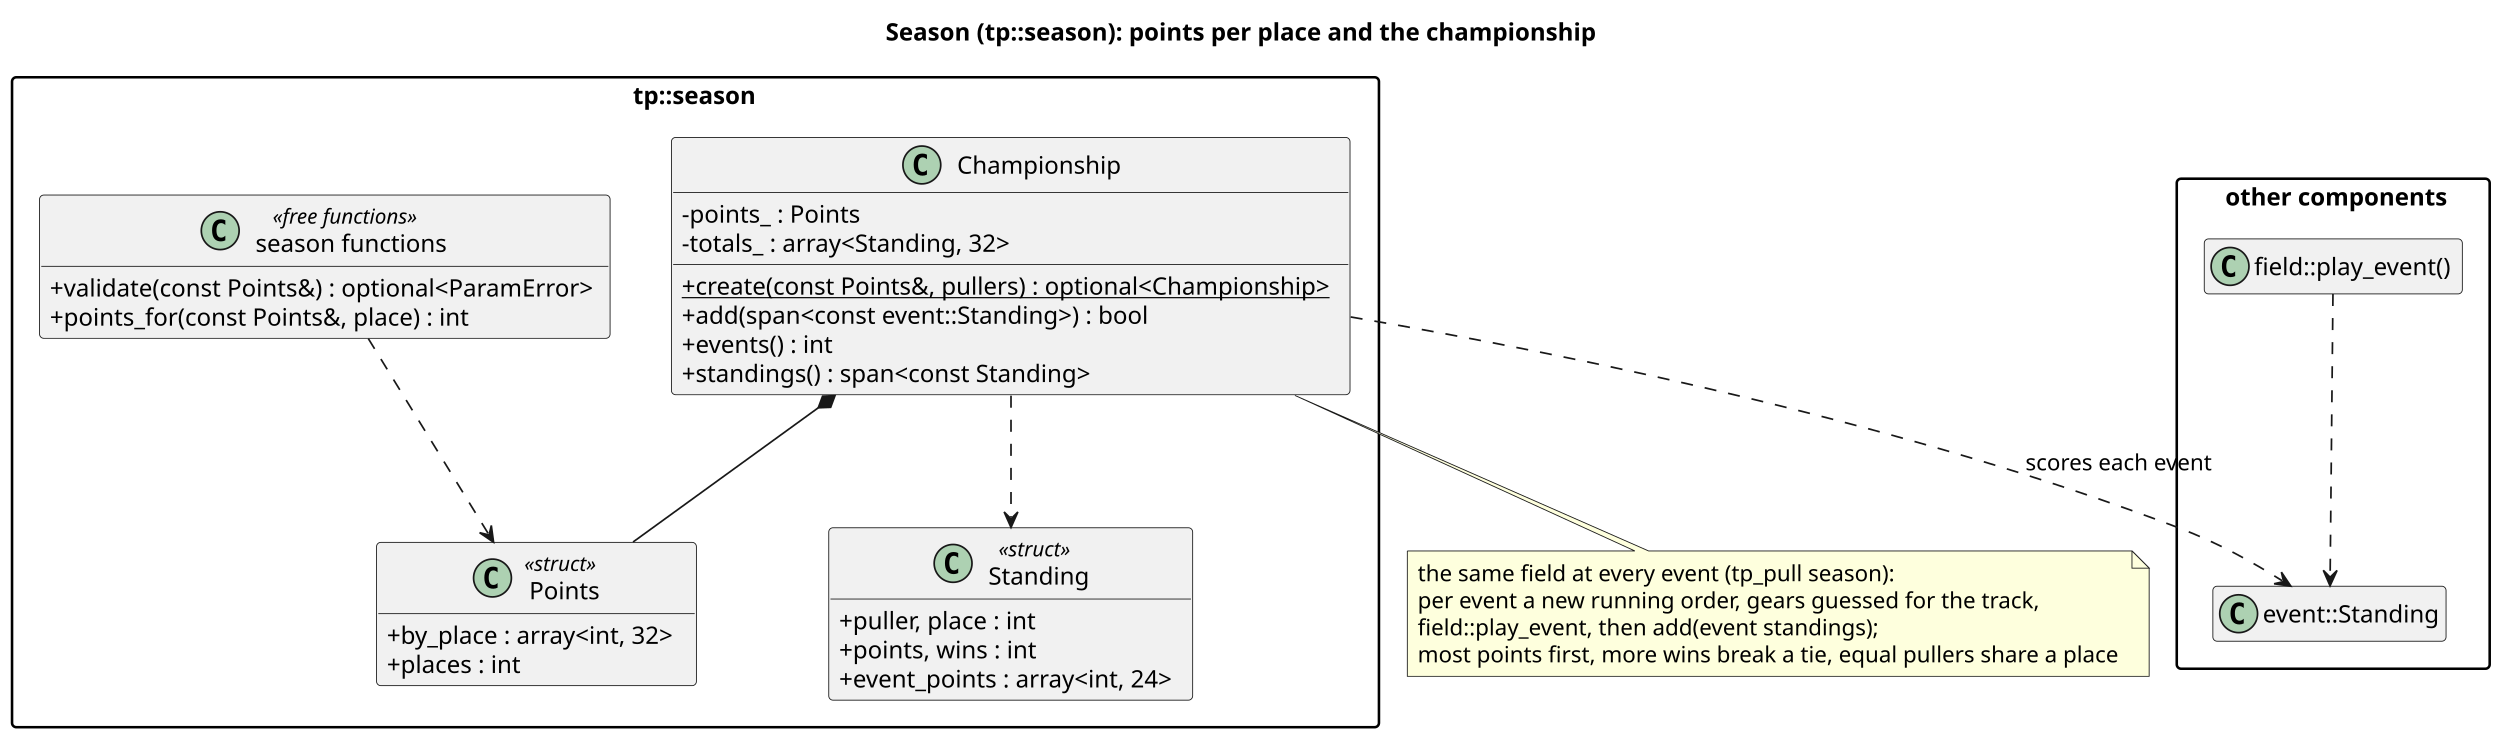
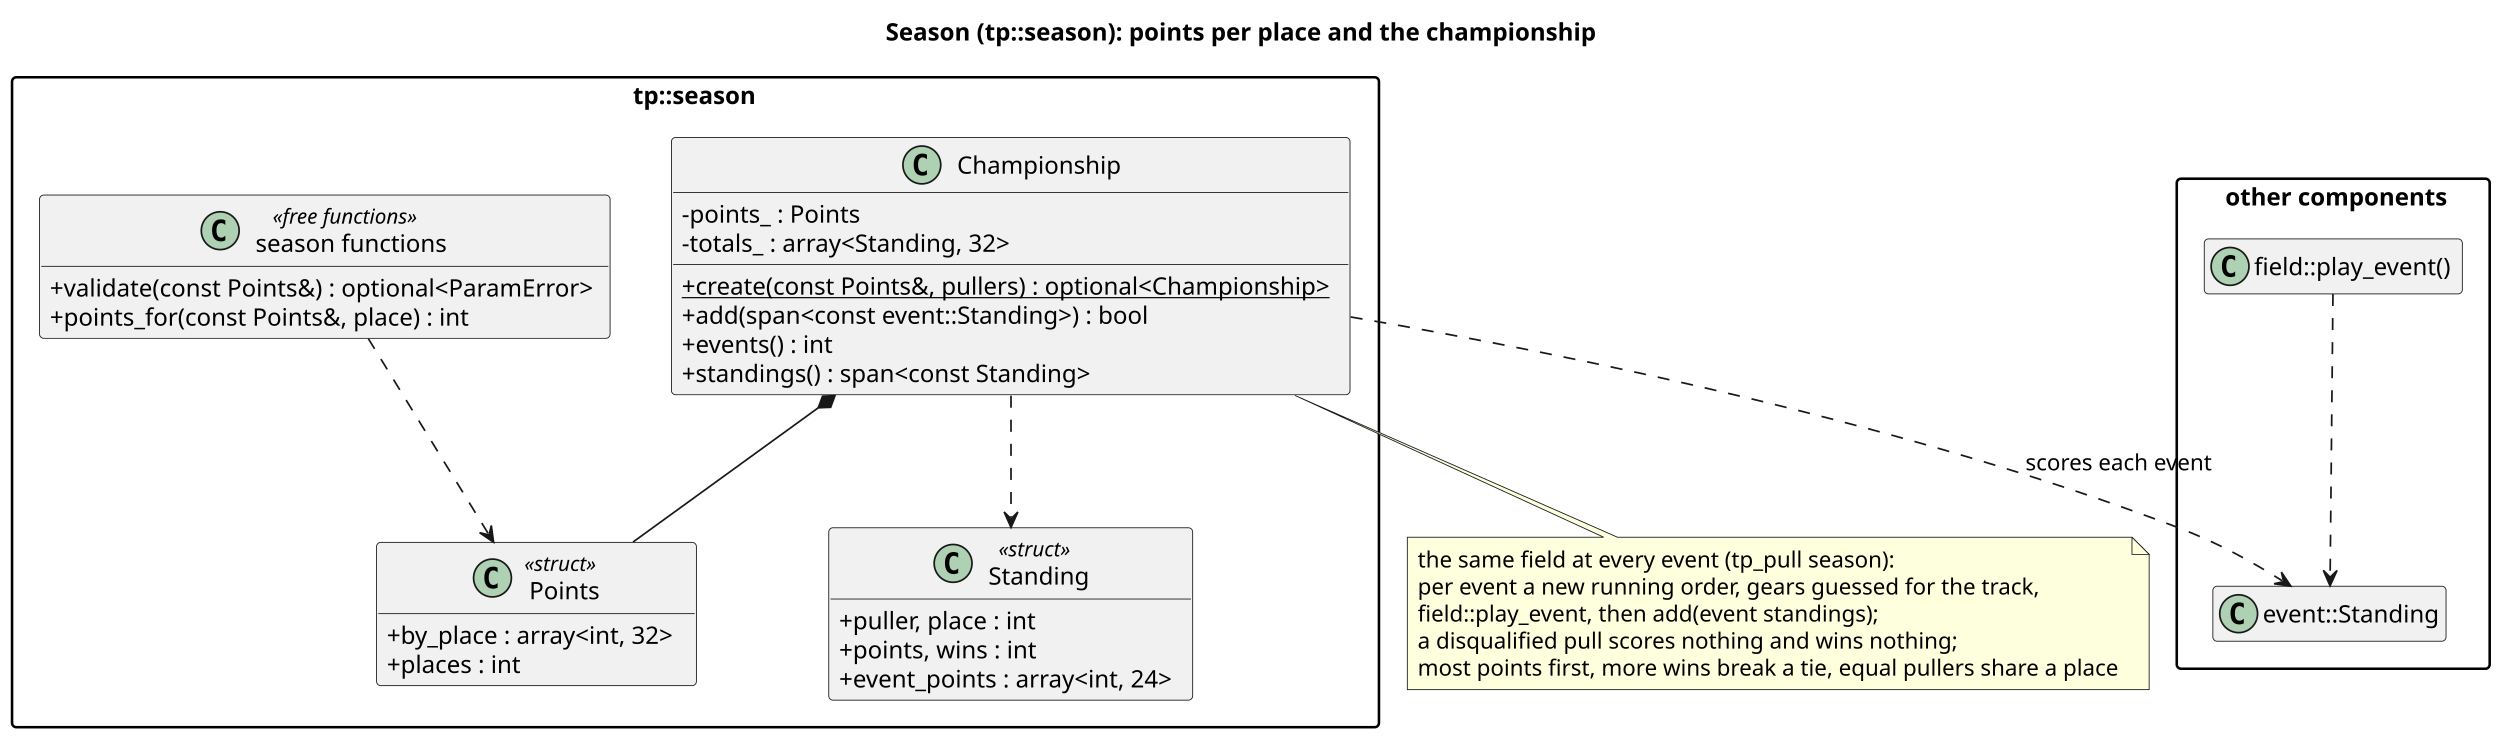
<svg xmlns="http://www.w3.org/2000/svg" contentStyleType="text/css" height="428px" preserveAspectRatio="none" style="width:1454px;height:428px;background:#FFFFFF;" version="1.1" viewBox="0 0 1454 428" width="1454px" zoomAndPan="magnify">
  <defs />
  <g>
    <text fill="#000000" font-family="sans-serif" font-size="14" font-weight="bold" lengthAdjust="spacing" textLength="409.856" x="515.072" y="23.562">Season (tp::season): points per place and the championship</text>
    <g id="cluster_other components">
      <rect fill="none" height="285" rx="2.5" ry="2.5" style="stroke:#000000;stroke-width:1.5;" width="182" x="1266" y="103.939" />
      <text fill="#000000" font-family="sans-serif" font-size="14" font-weight="bold" lengthAdjust="spacing" textLength="125.535" x="1294.232" y="119.502">other components</text>
    </g>
    <g id="cluster_tp::season">
      <rect fill="none" height="378" rx="2.5" ry="2.5" style="stroke:#000000;stroke-width:1.5;" width="795" x="7" y="44.94" />
      <text fill="#000000" font-family="sans-serif" font-size="14" font-weight="bold" lengthAdjust="spacing" textLength="72.755" x="368.123" y="60.502">tp::season</text>
    </g>
    <g id="elem_EventStanding">
      <rect codeLine="7" fill="#F1F1F1" height="32" id="EventStanding" rx="2.5" ry="2.5" style="stroke:#181818;stroke-width:0.5;" width="135.626" x="1287" y="340.94" />
      <ellipse cx="1302" cy="356.94" fill="#ADD1B2" rx="11" ry="11" style="stroke:#181818;stroke-width:1.0;" />
      <path d="M1304.969,362.58 Q1304.391,362.877 1303.75,363.018 Q1303.109,363.174 1302.406,363.174 Q1299.906,363.174 1298.578,361.533 Q1297.266,359.877 1297.266,356.752 Q1297.266,353.627 1298.578,351.971 Q1299.906,350.315 1302.406,350.315 Q1303.109,350.315 1303.75,350.471 Q1304.406,350.627 1304.969,350.924 L1304.969,353.643 Q1304.344,353.065 1303.75,352.799 Q1303.156,352.518 1302.531,352.518 Q1301.188,352.518 1300.5,353.596 Q1299.812,354.658 1299.812,356.752 Q1299.812,358.846 1300.5,359.924 Q1301.188,360.986 1302.531,360.986 Q1303.156,360.986 1303.75,360.721 Q1304.344,360.44 1304.969,359.861 L1304.969,362.58 Z " fill="#000000" />
      <text fill="#000000" font-family="sans-serif" font-size="14" lengthAdjust="spacing" textLength="103.626" x="1316" y="362.032">event::Standing</text>
    </g>
    <g id="elem_Play">
      <rect codeLine="8" fill="#F1F1F1" height="32" id="Play" rx="2.5" ry="2.5" style="stroke:#181818;stroke-width:0.5;" width="150.098" x="1282" y="138.94" />
      <ellipse cx="1297" cy="154.94" fill="#ADD1B2" rx="11" ry="11" style="stroke:#181818;stroke-width:1.0;" />
      <path d="M1299.969,160.58 Q1299.391,160.877 1298.75,161.018 Q1298.109,161.174 1297.406,161.174 Q1294.906,161.174 1293.578,159.533 Q1292.266,157.877 1292.266,154.752 Q1292.266,151.627 1293.578,149.971 Q1294.906,148.315 1297.406,148.315 Q1298.109,148.315 1298.75,148.471 Q1299.406,148.627 1299.969,148.924 L1299.969,151.643 Q1299.344,151.065 1298.75,150.799 Q1298.156,150.518 1297.531,150.518 Q1296.188,150.518 1295.5,151.596 Q1294.812,152.658 1294.812,154.752 Q1294.812,156.846 1295.5,157.924 Q1296.188,158.986 1297.531,158.986 Q1298.156,158.986 1298.75,158.721 Q1299.344,158.44 1299.969,157.861 L1299.969,160.58 Z " fill="#000000" />
      <text fill="#000000" font-family="sans-serif" font-size="14" lengthAdjust="spacing" textLength="118.098" x="1311" y="160.032">field::play_event()</text>
    </g>
    <g id="elem_Points">
      <rect codeLine="12" fill="#F1F1F1" height="83.338" id="Points" rx="2.5" ry="2.5" style="stroke:#181818;stroke-width:0.5;" width="186.036" x="219" y="315.44" />
      <ellipse cx="286.43" cy="336.169" fill="#ADD1B2" rx="11" ry="11" style="stroke:#181818;stroke-width:1.0;" />
      <path d="M289.399,341.81 Q288.821,342.106 288.18,342.247 Q287.54,342.403 286.836,342.403 Q284.336,342.403 283.008,340.763 Q281.696,339.106 281.696,335.981 Q281.696,332.856 283.008,331.2 Q284.336,329.544 286.836,329.544 Q287.54,329.544 288.18,329.7 Q288.836,329.856 289.399,330.153 L289.399,332.872 Q288.774,332.294 288.18,332.028 Q287.586,331.747 286.961,331.747 Q285.618,331.747 284.93,332.825 Q284.243,333.888 284.243,335.981 Q284.243,338.075 284.93,339.153 Q285.618,340.216 286.961,340.216 Q287.586,340.216 288.18,339.95 Q288.774,339.669 289.399,339.091 L289.399,341.81 Z " fill="#000000" />
      <text fill="#000000" font-family="sans-serif" font-size="12" font-style="italic" lengthAdjust="spacing" textLength="46.676" x="304.93" y="332.065">«struct»</text>
      <text fill="#000000" font-family="sans-serif" font-size="14" lengthAdjust="spacing" textLength="40.968" x="307.784" y="348.522">Points</text>
      <line style="stroke:#181818;stroke-width:0.5;" x1="220" x2="404.036" y1="356.898" y2="356.898" />
      <text fill="#000000" font-family="sans-serif" font-size="14" lengthAdjust="spacing" textLength="174.036" x="225" y="374.461">+by_place : array&lt;int, 32&gt;</text>
      <text fill="#000000" font-family="sans-serif" font-size="14" lengthAdjust="spacing" textLength="80.787" x="225" y="391.4">+places : int</text>
    </g>
    <g id="elem_Standing">
      <rect codeLine="16" fill="#F1F1F1" height="100.277" id="Standing" rx="2.5" ry="2.5" style="stroke:#181818;stroke-width:0.5;" width="211.65" x="482" y="306.94" />
      <ellipse cx="554.317" cy="327.669" fill="#ADD1B2" rx="11" ry="11" style="stroke:#181818;stroke-width:1.0;" />
      <path d="M557.286,333.31 Q556.708,333.606 556.067,333.747 Q555.427,333.903 554.724,333.903 Q552.224,333.903 550.895,332.263 Q549.583,330.606 549.583,327.481 Q549.583,324.356 550.895,322.7 Q552.224,321.044 554.724,321.044 Q555.427,321.044 556.067,321.2 Q556.724,321.356 557.286,321.653 L557.286,324.372 Q556.661,323.794 556.067,323.528 Q555.474,323.247 554.849,323.247 Q553.505,323.247 552.817,324.325 Q552.13,325.388 552.13,327.481 Q552.13,329.575 552.817,330.653 Q553.505,331.716 554.849,331.716 Q555.474,331.716 556.067,331.45 Q556.661,331.169 557.286,330.591 L557.286,333.31 Z " fill="#000000" />
      <text fill="#000000" font-family="sans-serif" font-size="12" font-style="italic" lengthAdjust="spacing" textLength="46.676" x="580.737" y="323.565">«struct»</text>
      <text fill="#000000" font-family="sans-serif" font-size="14" lengthAdjust="spacing" textLength="58.516" x="574.817" y="340.022">Standing</text>
      <line style="stroke:#181818;stroke-width:0.5;" x1="483" x2="692.65" y1="348.398" y2="348.398" />
      <text fill="#000000" font-family="sans-serif" font-size="14" lengthAdjust="spacing" textLength="118.433" x="488" y="365.961">+puller, place : int</text>
      <text fill="#000000" font-family="sans-serif" font-size="14" lengthAdjust="spacing" textLength="116.491" x="488" y="382.9">+points, wins : int</text>
      <text fill="#000000" font-family="sans-serif" font-size="14" lengthAdjust="spacing" textLength="199.65" x="488" y="399.84">+event_points : array&lt;int, 24&gt;</text>
    </g>
    <g id="elem_Championship">
      <rect codeLine="21" fill="#F1F1F1" height="149.637" id="Championship" rx="2.5" ry="2.5" style="stroke:#181818;stroke-width:0.5;" width="394.669" x="390.5" y="79.939" />
      <ellipse cx="536.14" cy="95.939" fill="#ADD1B2" rx="11" ry="11" style="stroke:#181818;stroke-width:1.0;" />
      <path d="M539.108,101.58 Q538.53,101.877 537.89,102.018 Q537.249,102.174 536.546,102.174 Q534.046,102.174 532.718,100.533 Q531.405,98.877 531.405,95.752 Q531.405,92.627 532.718,90.971 Q534.046,89.314 536.546,89.314 Q537.249,89.314 537.89,89.471 Q538.546,89.627 539.108,89.924 L539.108,92.643 Q538.483,92.064 537.89,91.799 Q537.296,91.518 536.671,91.518 Q535.327,91.518 534.64,92.596 Q533.952,93.658 533.952,95.752 Q533.952,97.846 534.64,98.924 Q535.327,99.986 536.671,99.986 Q537.296,99.986 537.89,99.721 Q538.483,99.439 539.108,98.861 L539.108,101.58 Z " fill="#000000" />
      <text fill="#000000" font-family="sans-serif" font-size="14" lengthAdjust="spacing" textLength="94.89" x="556.64" y="101.032">Championship</text>
      <line style="stroke:#181818;stroke-width:0.5;" x1="391.5" x2="784.169" y1="111.939" y2="111.939" />
      <text fill="#000000" font-family="sans-serif" font-size="14" lengthAdjust="spacing" textLength="106.299" x="396.5" y="129.502">-points_ : Points</text>
      <text fill="#000000" font-family="sans-serif" font-size="14" lengthAdjust="spacing" textLength="197.258" x="396.5" y="146.441">-totals_ : array&lt;Standing, 32&gt;</text>
      <line style="stroke:#181818;stroke-width:0.5;" x1="391.5" x2="784.169" y1="153.818" y2="153.818" />
      <text fill="#000000" font-family="sans-serif" font-size="14" lengthAdjust="spacing" text-decoration="underline" textLength="382.669" x="396.5" y="171.381">+create(const Points&amp;, pullers) : optional&lt;Championship&gt;</text>
      <text fill="#000000" font-family="sans-serif" font-size="14" lengthAdjust="spacing" textLength="279.959" x="396.5" y="188.32">+add(span&lt;const event::Standing&gt;) : bool</text>
      <text fill="#000000" font-family="sans-serif" font-size="14" lengthAdjust="spacing" textLength="92.06" x="396.5" y="205.26">+events() : int</text>
      <text fill="#000000" font-family="sans-serif" font-size="14" lengthAdjust="spacing" textLength="245.403" x="396.5" y="222.199">+standings() : span&lt;const Standing&gt;</text>
    </g>
    <g id="elem_SeasonFns">
      <rect codeLine="29" fill="#F1F1F1" height="83.338" id="SeasonFns" rx="2.5" ry="2.5" style="stroke:#181818;stroke-width:0.5;" width="331.826" x="23" y="113.439" />
      <ellipse cx="128.082" cy="134.169" fill="#ADD1B2" rx="11" ry="11" style="stroke:#181818;stroke-width:1.0;" />
      <path d="M131.051,139.81 Q130.473,140.106 129.832,140.247 Q129.191,140.403 128.488,140.403 Q125.988,140.403 124.66,138.763 Q123.348,137.106 123.348,133.981 Q123.348,130.856 124.66,129.2 Q125.988,127.544 128.488,127.544 Q129.191,127.544 129.832,127.7 Q130.488,127.856 131.051,128.153 L131.051,130.872 Q130.426,130.294 129.832,130.028 Q129.238,129.747 128.613,129.747 Q127.269,129.747 126.582,130.825 Q125.894,131.888 125.894,133.981 Q125.894,136.075 126.582,137.153 Q127.269,138.216 128.613,138.216 Q129.238,138.216 129.832,137.95 Q130.426,137.669 131.051,137.091 L131.051,139.81 Z " fill="#000000" />
      <text fill="#000000" font-family="sans-serif" font-size="12" font-style="italic" lengthAdjust="spacing" textLength="93.188" x="158.569" y="130.065">«free functions»</text>
      <text fill="#000000" font-family="sans-serif" font-size="14" lengthAdjust="spacing" textLength="113.162" x="148.582" y="146.522">season functions</text>
      <line style="stroke:#181818;stroke-width:0.5;" x1="24" x2="353.826" y1="154.898" y2="154.898" />
      <text fill="#000000" font-family="sans-serif" font-size="14" lengthAdjust="spacing" textLength="319.826" x="29" y="172.461">+validate(const Points&amp;) : optional&lt;ParamError&gt;</text>
      <text fill="#000000" font-family="sans-serif" font-size="14" lengthAdjust="spacing" textLength="247.967" x="29" y="189.4">+points_for(const Points&amp;, place) : int</text>
    </g>
    <g id="elem_GMN14">
-       <path d="M818.5,320.44 L818.5,393.357 A0,0 0 0 0 818.5,393.357 L1249.952,393.357 A0,0 0 0 0 1249.952,393.357 L1249.952,330.44 L1239.952,320.44 L958.83,320.44 L753.12,229.989 L950.83,320.44 L818.5,320.44 A0,0 0 0 0 818.5,320.44 " fill="#FEFFDD" style="stroke:#181818;stroke-width:0.5;" />
-       <path d="M1239.952,320.44 L1239.952,330.44 L1249.952,330.44 L1239.952,320.44 " fill="#FEFFDD" style="stroke:#181818;stroke-width:0.5;" />
-       <text fill="#000000" font-family="sans-serif" font-size="13" lengthAdjust="spacing" textLength="282.896" x="824.5" y="338.033">the same field at every event (tp_pull season):</text>
-       <text fill="#000000" font-family="sans-serif" font-size="13" lengthAdjust="spacing" textLength="367.085" x="824.5" y="353.763">per event a new running order, gears guessed for the track,</text>
-       <text fill="#000000" font-family="sans-serif" font-size="13" lengthAdjust="spacing" textLength="272.835" x="824.5" y="369.492">field::play_event, then add(event standings);</text>
-       <text fill="#000000" font-family="sans-serif" font-size="13" lengthAdjust="spacing" textLength="410.452" x="824.5" y="385.222">most points first, more wins break a tie, equal pullers share a place</text>
+       <path d="M818.5,312.44 L818.5,401.087 A0,0 0 0 0 818.5,401.087 L1249.952,401.087 A0,0 0 0 0 1249.952,401.087 L1249.952,322.44 L1239.952,312.44 L940.69,312.44 L753.12,229.989 L932.69,312.44 L818.5,312.44 A0,0 0 0 0 818.5,312.44 " fill="#FEFFDD" style="stroke:#181818;stroke-width:0.5;" />
+       <path d="M1239.952,312.44 L1239.952,322.44 L1249.952,322.44 L1239.952,312.44 " fill="#FEFFDD" style="stroke:#181818;stroke-width:0.5;" />
+       <text fill="#000000" font-family="sans-serif" font-size="13" lengthAdjust="spacing" textLength="282.896" x="824.5" y="330.033">the same field at every event (tp_pull season):</text>
+       <text fill="#000000" font-family="sans-serif" font-size="13" lengthAdjust="spacing" textLength="367.085" x="824.5" y="345.763">per event a new running order, gears guessed for the track,</text>
+       <text fill="#000000" font-family="sans-serif" font-size="13" lengthAdjust="spacing" textLength="272.835" x="824.5" y="361.492">field::play_event, then add(event standings);</text>
+       <text fill="#000000" font-family="sans-serif" font-size="13" lengthAdjust="spacing" textLength="314.596" x="824.5" y="377.222">a disqualified pull scores nothing and wins nothing;</text>
+       <text fill="#000000" font-family="sans-serif" font-size="13" lengthAdjust="spacing" textLength="410.452" x="824.5" y="392.951">most points first, more wins break a tie, equal pullers share a place</text>
    </g>
    <g id="link_Championship_Points">
      <path codeLine="33" d="M475.903,237.171 C436.173,265.961 401.92,290.779 368.18,315.229 " fill="none" id="Championship-backto-Points" style="stroke:#181818;stroke-width:1.0;" />
      <polygon fill="#181818" points="485.62,230.13,478.414,230.411,475.903,237.171,483.109,236.889,485.62,230.13" style="stroke:#181818;stroke-width:1.0;" />
    </g>
    <g id="link_Championship_Standing">
      <path codeLine="34" d="M588,230.13 C588,255.7 588,277.68 588,300.75 " fill="none" id="Championship-to-Standing" style="stroke:#181818;stroke-width:1.0;stroke-dasharray:7.0,7.0;" />
      <polygon fill="#181818" points="588,306.75,592,297.75,588,301.75,584,297.75,588,306.75" style="stroke:#181818;stroke-width:1.0;" />
    </g>
    <g id="link_SeasonFns_Points">
      <path codeLine="35" d="M214.19,196.899 C235.48,231.519 262.686,275.759 283.916,310.269 " fill="none" id="SeasonFns-to-Points" style="stroke:#181818;stroke-width:1.0;stroke-dasharray:7.0,7.0;" />
      <polygon fill="#181818" points="287.06,315.38,285.751,305.618,284.44,311.121,278.937,309.81,287.06,315.38" style="stroke:#181818;stroke-width:1.0;" />
    </g>
    <g id="link_Championship_EventStanding">
      <path codeLine="37" d="M785.53,184.339 C923.41,207.88 1110.11,247.269 1267,306.94 C1290.37,315.829 1310.008,326.89 1327.278,337.73 " fill="none" id="Championship-to-EventStanding" style="stroke:#181818;stroke-width:1.0;stroke-dasharray:7.0,7.0;" />
      <polygon fill="#181818" points="1332.36,340.92,1326.864,332.747,1328.125,338.261,1322.611,339.523,1332.36,340.92" style="stroke:#181818;stroke-width:1.0;" />
      <text fill="#000000" font-family="sans-serif" font-size="13" lengthAdjust="spacing" textLength="113.122" x="1178" y="273.533">scores each event</text>
    </g>
    <g id="link_Play_EventStanding">
-       <path codeLine="44" d="M1356.85,170.97 C1356.48,208.04 1355.58,297.49 1355.21,334.73 " fill="none" id="Play-to-EventStanding" style="stroke:#181818;stroke-width:1.0;stroke-dasharray:7.0,7.0;" />
+       <path codeLine="45" d="M1356.85,170.97 C1356.48,208.04 1355.58,297.49 1355.21,334.73 " fill="none" id="Play-to-EventStanding" style="stroke:#181818;stroke-width:1.0;stroke-dasharray:7.0,7.0;" />
      <polygon fill="#181818" points="1355.15,340.729,1359.239,331.77,1355.2,335.73,1351.24,331.69,1355.15,340.729" style="stroke:#181818;stroke-width:1.0;" />
    </g>
  </g>
</svg>
